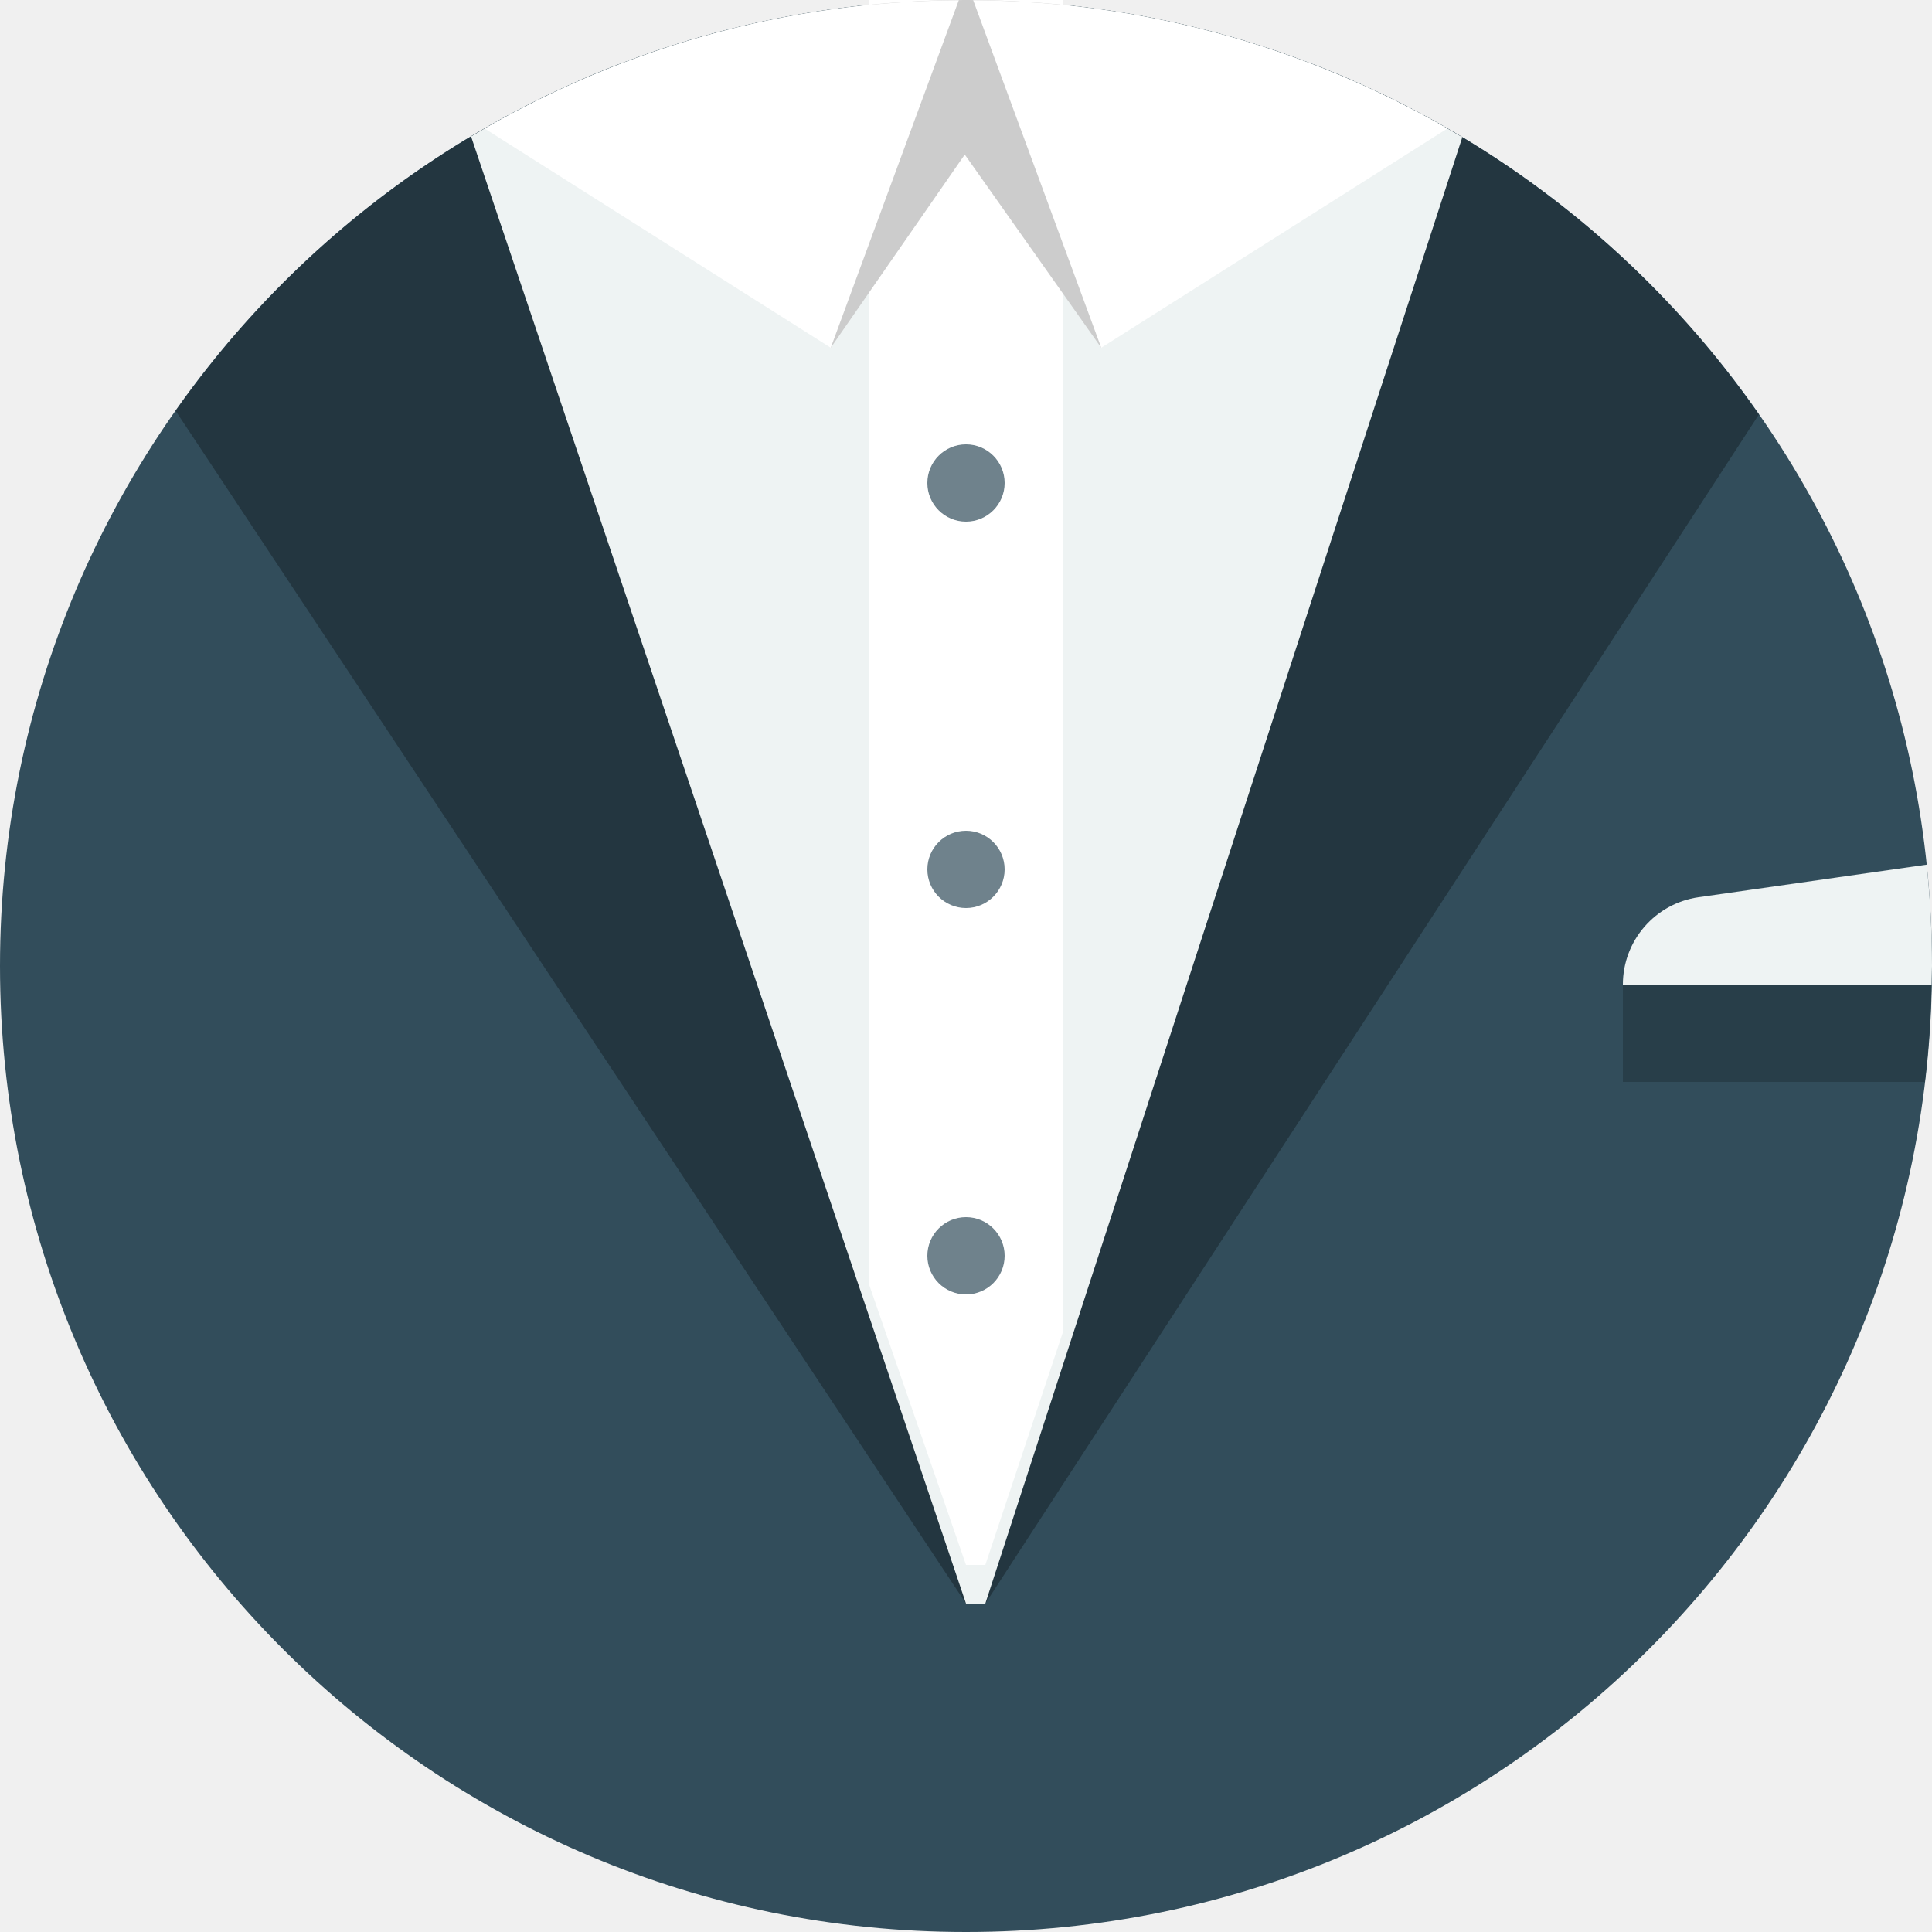
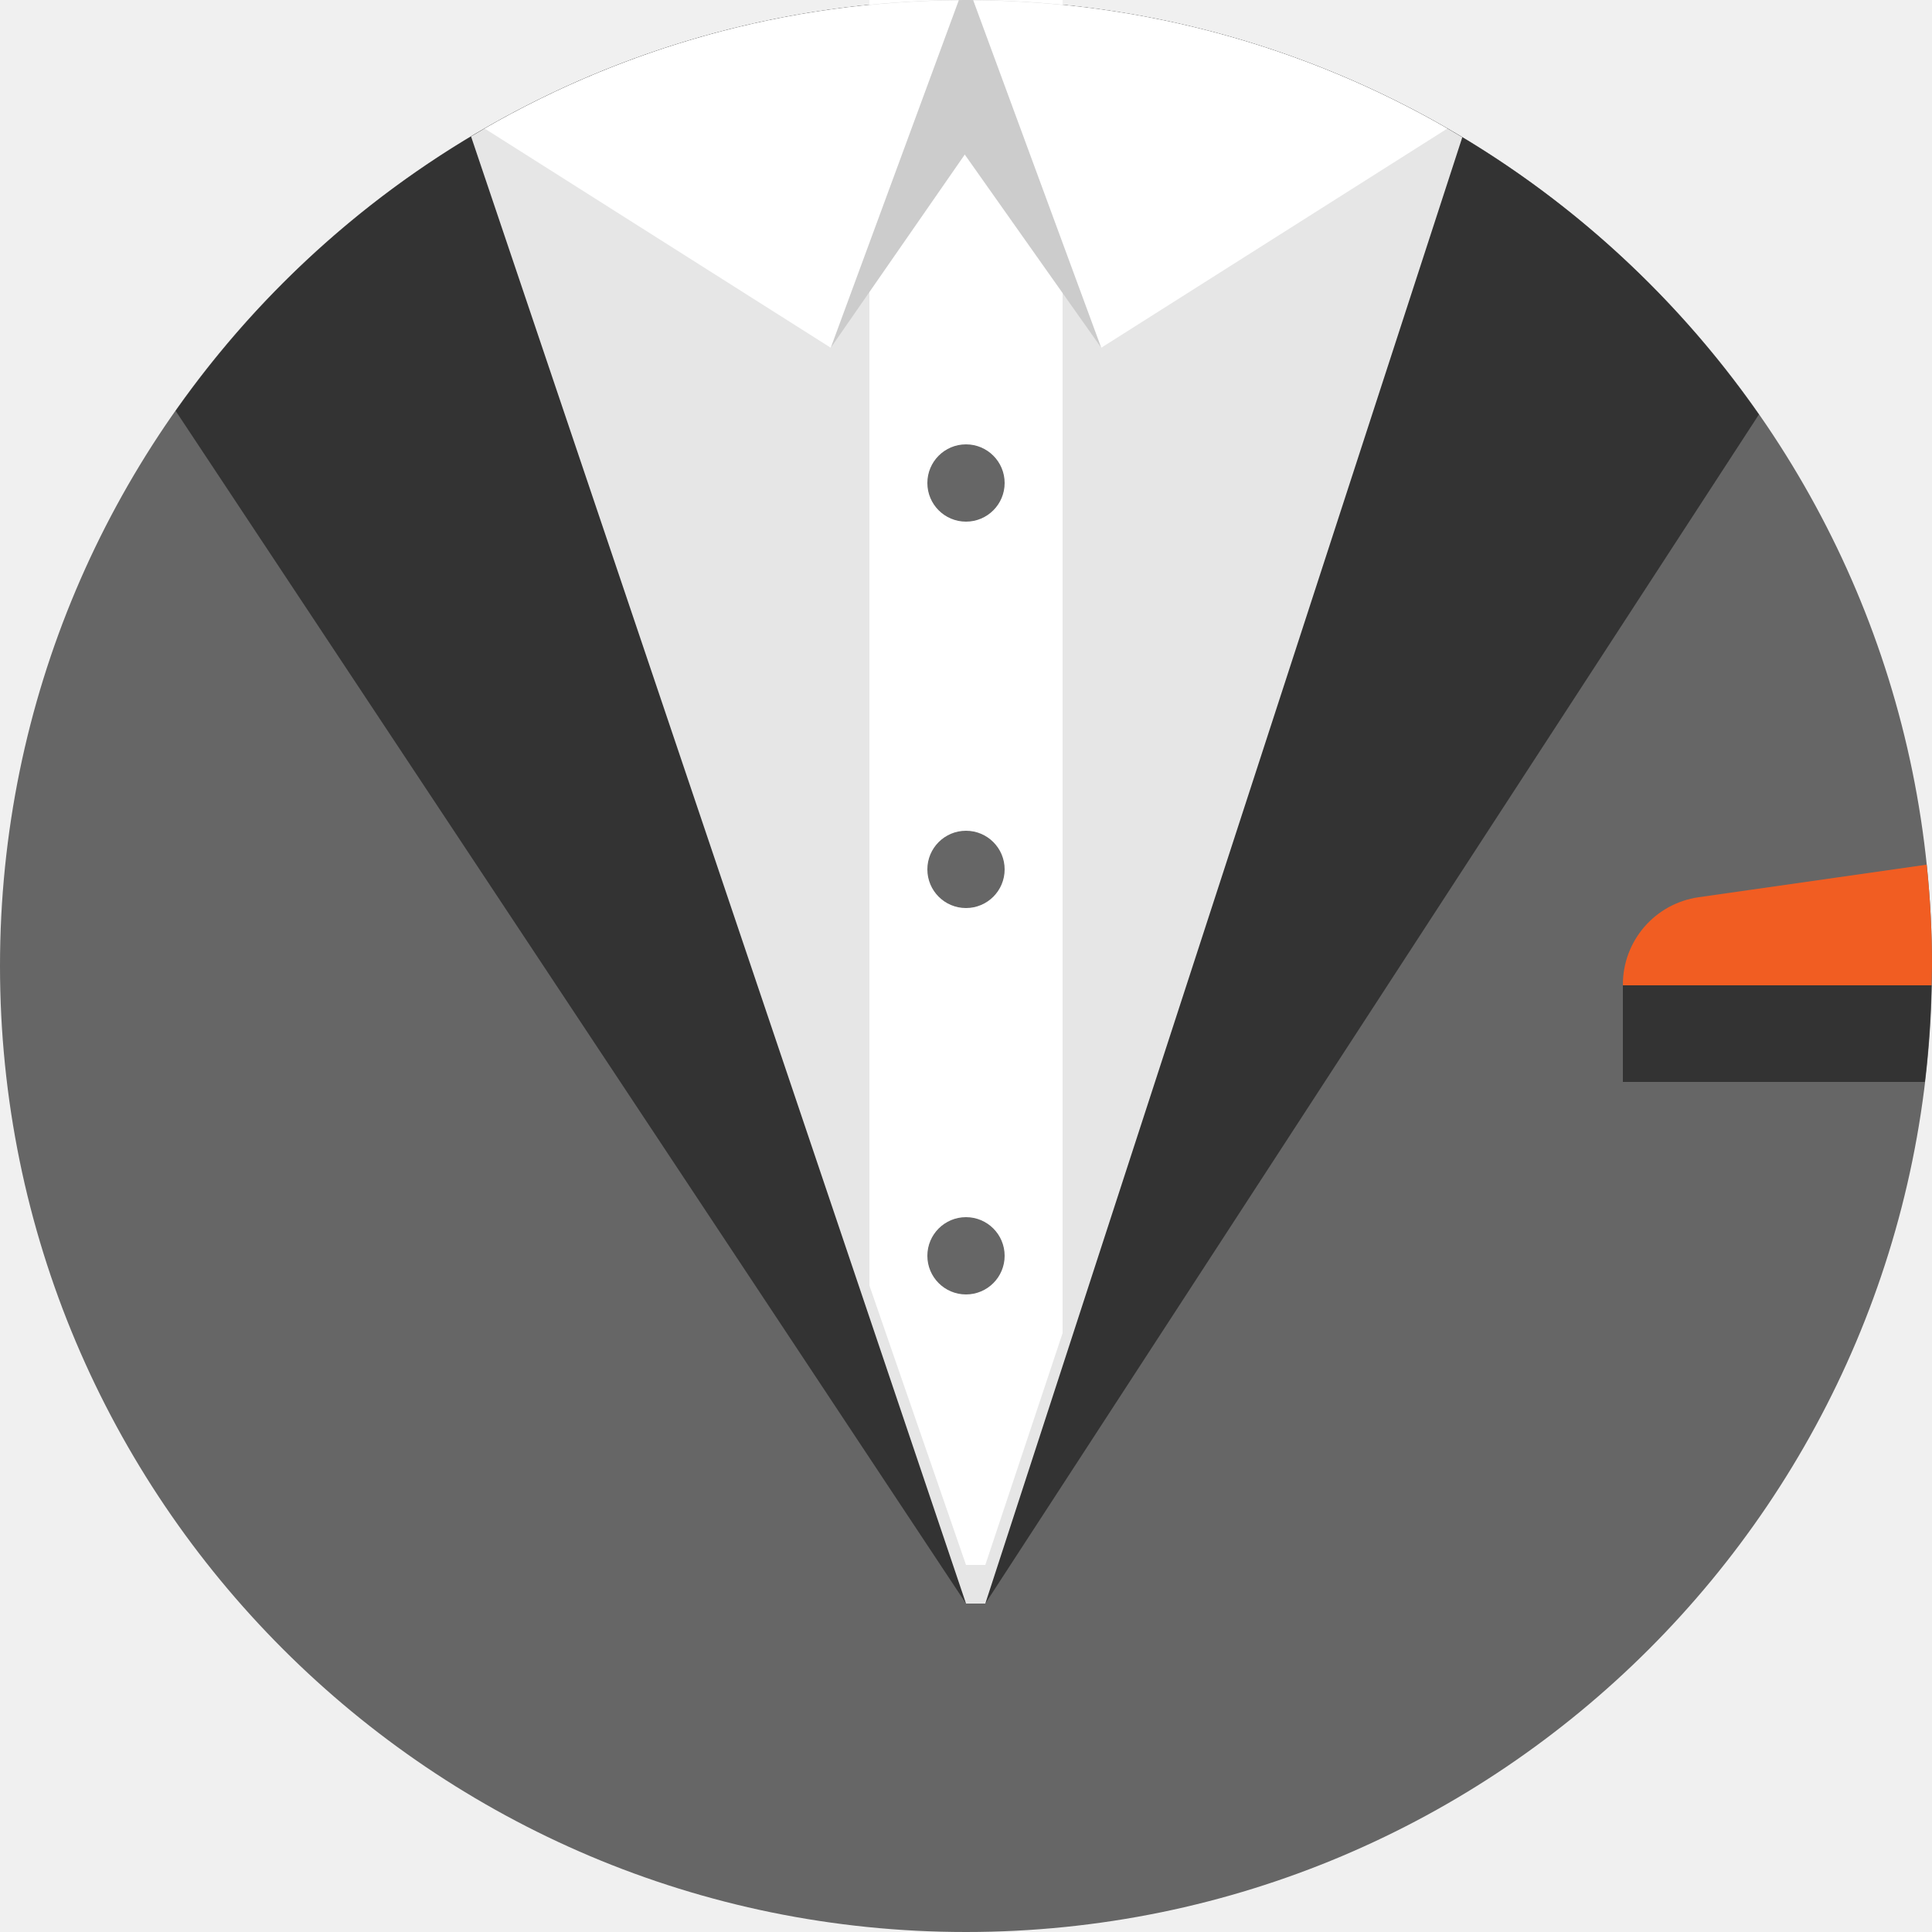
- <svg xmlns="http://www.w3.org/2000/svg" width="100" height="100" viewBox="0 0 100 100">
-   <path fill="#324D5B" d="M50 0c27.614 0 50 22.387 50 50 0 27.614-22.386 50-50 50s-50-22.386-50-50c0-27.613 22.386-50 50-50z" />
-   <path fill="#233640" d="M9.092 21.267l40.908 61.733h1l40.041-61.545c-9.033-12.964-24.042-21.455-41.041-21.455-16.917 0-31.86 8.41-40.908 21.267z" />
-   <path fill="#EEF3F3" d="M50 83h1l24.689-75.897c-7.508-4.507-16.294-7.103-25.689-7.103-9.365 0-18.125 2.581-25.618 7.062l25.618 75.938z" />
-   <path fill="#fff" d="M55 0h-10v66.536l5 14.464h1l4-12z" />
-   <path fill="#6F828C" d="M50 27c1.104 0 2-.896 2-2s-.896-2-2-2-2 .896-2 2 .896 2 2 2zm0 16c-1.104 0-2 .896-2 2s.896 2 2 2 2-.896 2-2-.896-2-2-2zm0 20c-1.104 0-2 .896-2 2s.896 2 2 2 2-.896 2-2-.896-2-2-2z" />
-   <path fill="#283E49" d="M99.975 51h-15.975v5h15.629c.197-1.644.312-3.312.346-5z" />
-   <path fill="#EEF3F3" d="M84 50.96v.04h15.975l.025-1c0-1.772-.096-3.521-.275-5.246l-11.805 1.686c-2.249.322-3.92 2.248-3.92 4.52z" />
-   <path fill="#ccc" d="M43 18l6.936-10 7.064 10-1.972-17.748c-1.654-.166-3.331-.252-5.028-.252s-3.374.086-5.028.252l-1.972 17.748z" />
-   <g fill="#fff">
-     <path d="M25.088 6.655l17.912 11.345 6.628-17.991c-8.934.066-17.305 2.479-24.54 6.646zM50.372.009l6.628 17.991 17.912-11.345c-7.235-4.167-15.606-6.58-24.54-6.646z" />
+ <svg xmlns="http://www.w3.org/2000/svg" width="64px" height="64px" viewBox="0 0 64 64" version="1.1">
+   <description>Created with Sketch.</description>
+   <defs />
+   <g id="Page-1" stroke="none" stroke-width="1" fill="none" fill-rule="evenodd">
+     <g id="identity">
+       <path d="M32,0 C49.673,0 64,14.328 64,32 C64,49.673 49.673,64 32,64 C14.327,64 0,49.673 0,32 C0,14.328 14.327,0 32,0 L32,0 Z" id="Shape" fill="#666666" />
+       <path d="M5.819,13.611 L32,53.12 L32.64,53.12 L58.266,13.731 C52.485,5.434 42.879,0 32,0 C21.173,0 11.61,5.382 5.819,13.611 L5.819,13.611 Z" id="Shape" fill="#333333" />
+       <path d="M32,53.12 L32.64,53.12 L48.441,4.546 C43.636,1.661 38.013,3.55271368e-15 32,3.55271368e-15 C26.006,3.55271368e-15 20.4,1.652 15.604,4.52 L32,53.12 L32,53.12 Z" id="Shape" fill="#E6E6E6" />
+       <path d="M35.2,0 L28.8,0 L28.8,42.583 L32,51.84 L32.64,51.84 L35.2,44.16 L35.2,0 Z" id="Shape" fill="#FFFFFF" />
+       <path d="M32,17.28 C32.707,17.28 33.28,16.707 33.28,16 C33.28,15.293 32.707,14.72 32,14.72 C31.293,14.72 30.72,15.293 30.72,16 C30.72,16.707 31.293,17.28 32,17.28 L32,17.28 Z M32,27.52 C31.293,27.52 30.72,28.093 30.72,28.8 C30.72,29.507 31.293,30.08 32,30.08 C32.707,30.08 33.28,29.507 33.28,28.8 C33.28,28.093 32.707,27.52 32,27.52 L32,27.52 Z M32,40.32 C31.293,40.32 30.72,40.893 30.72,41.6 C30.72,42.307 31.293,42.88 32,42.88 C32.707,42.88 33.28,42.307 33.28,41.6 C33.28,40.893 32.707,40.32 32,40.32 L32,40.32 Z" id="Shape" fill="#666666" />
+       <path d="M63.984,32.64 L53.76,32.64 L53.76,35.84 L63.763,35.84 C63.889,34.788 63.962,33.72 63.984,32.64 L63.984,32.64 Z" id="Shape" fill="#333333" />
+       <path d="M53.76,32.614 L53.76,32.64 L63.984,32.64 L64,32 C64,30.866 63.939,29.747 63.824,28.643 L56.269,29.722 C54.829,29.928 53.76,31.16 53.76,32.614 L53.76,32.614 Z" id="Shape" fill="#F15D22" />
+       <path d="M27.52,11.52 L31.959,5.12 L36.48,11.52 L35.218,0.161 C34.159,0.055 33.086,8.8817842e-16 32,8.8817842e-16 C30.914,8.8817842e-16 29.841,0.055 28.782,0.161 L27.52,11.52 L27.52,11.52 Z" id="Shape" fill="#CCCCCC" />
+       <g id="Group" transform="translate(16, 0)" fill="#FFFFFF">
+         <path d="M0.056,4.259 L11.52,11.52 L15.762,0.006 C10.044,0.048 4.687,1.592 0.056,4.259 L0.056,4.259 Z M16.238,0.006 L20.48,11.52 L31.944,4.259 C27.313,1.592 21.956,0.048 16.238,0.006 L16.238,0.006 Z" id="Shape" />
+       </g>
+     </g>
  </g>
</svg>
